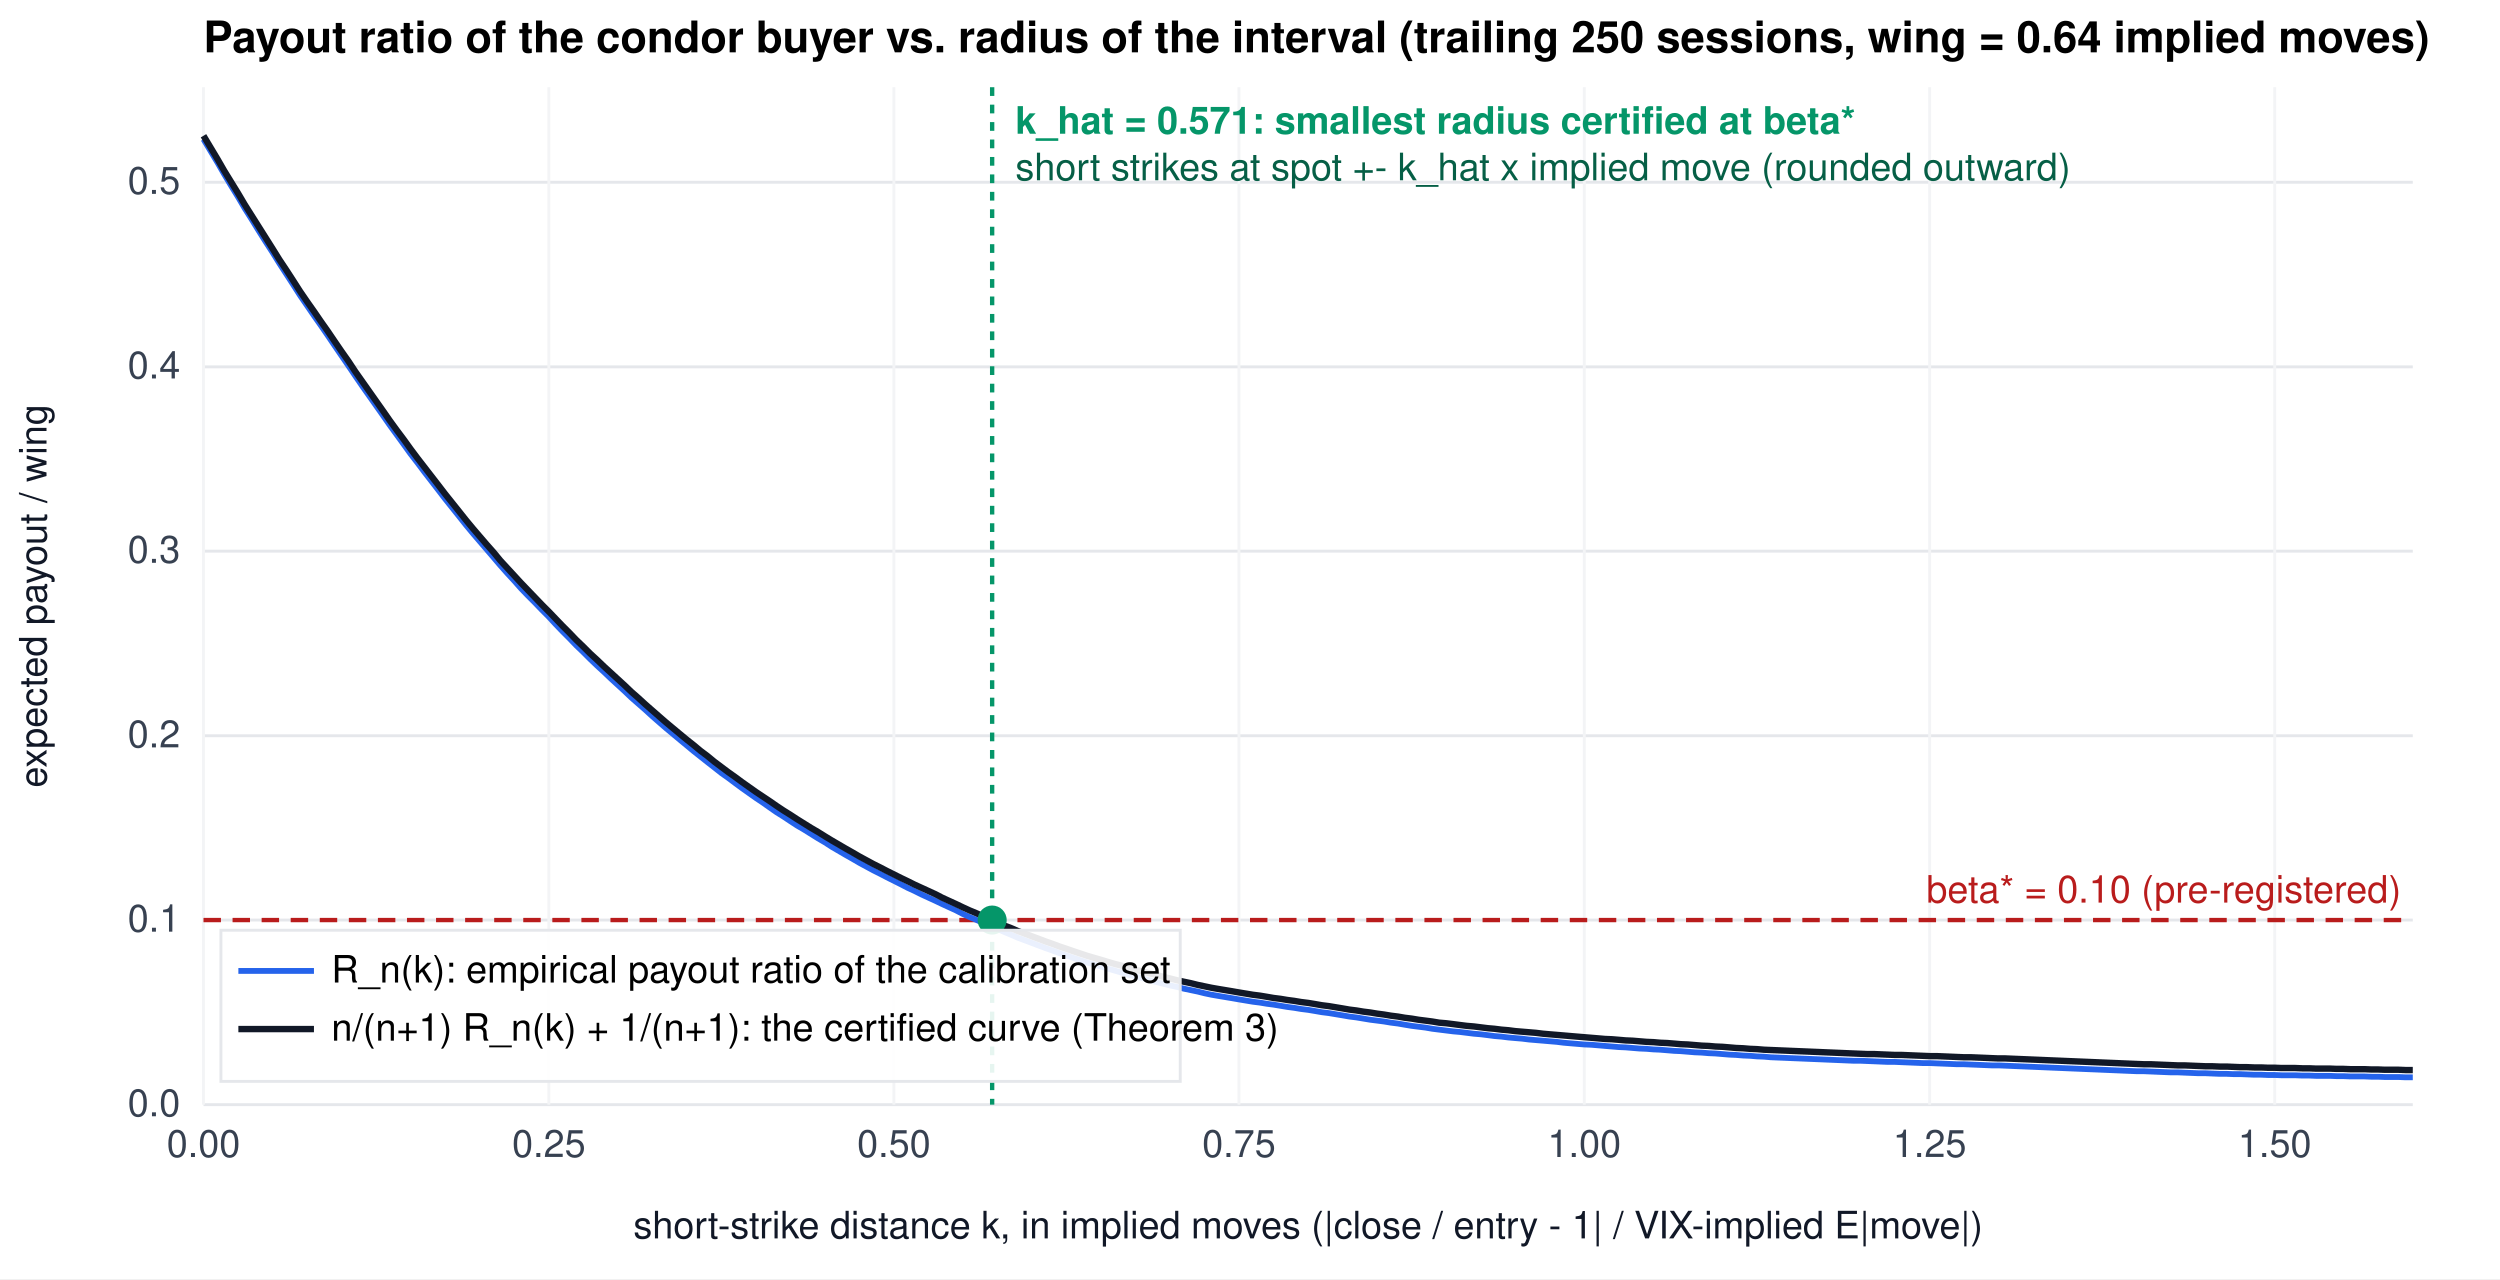
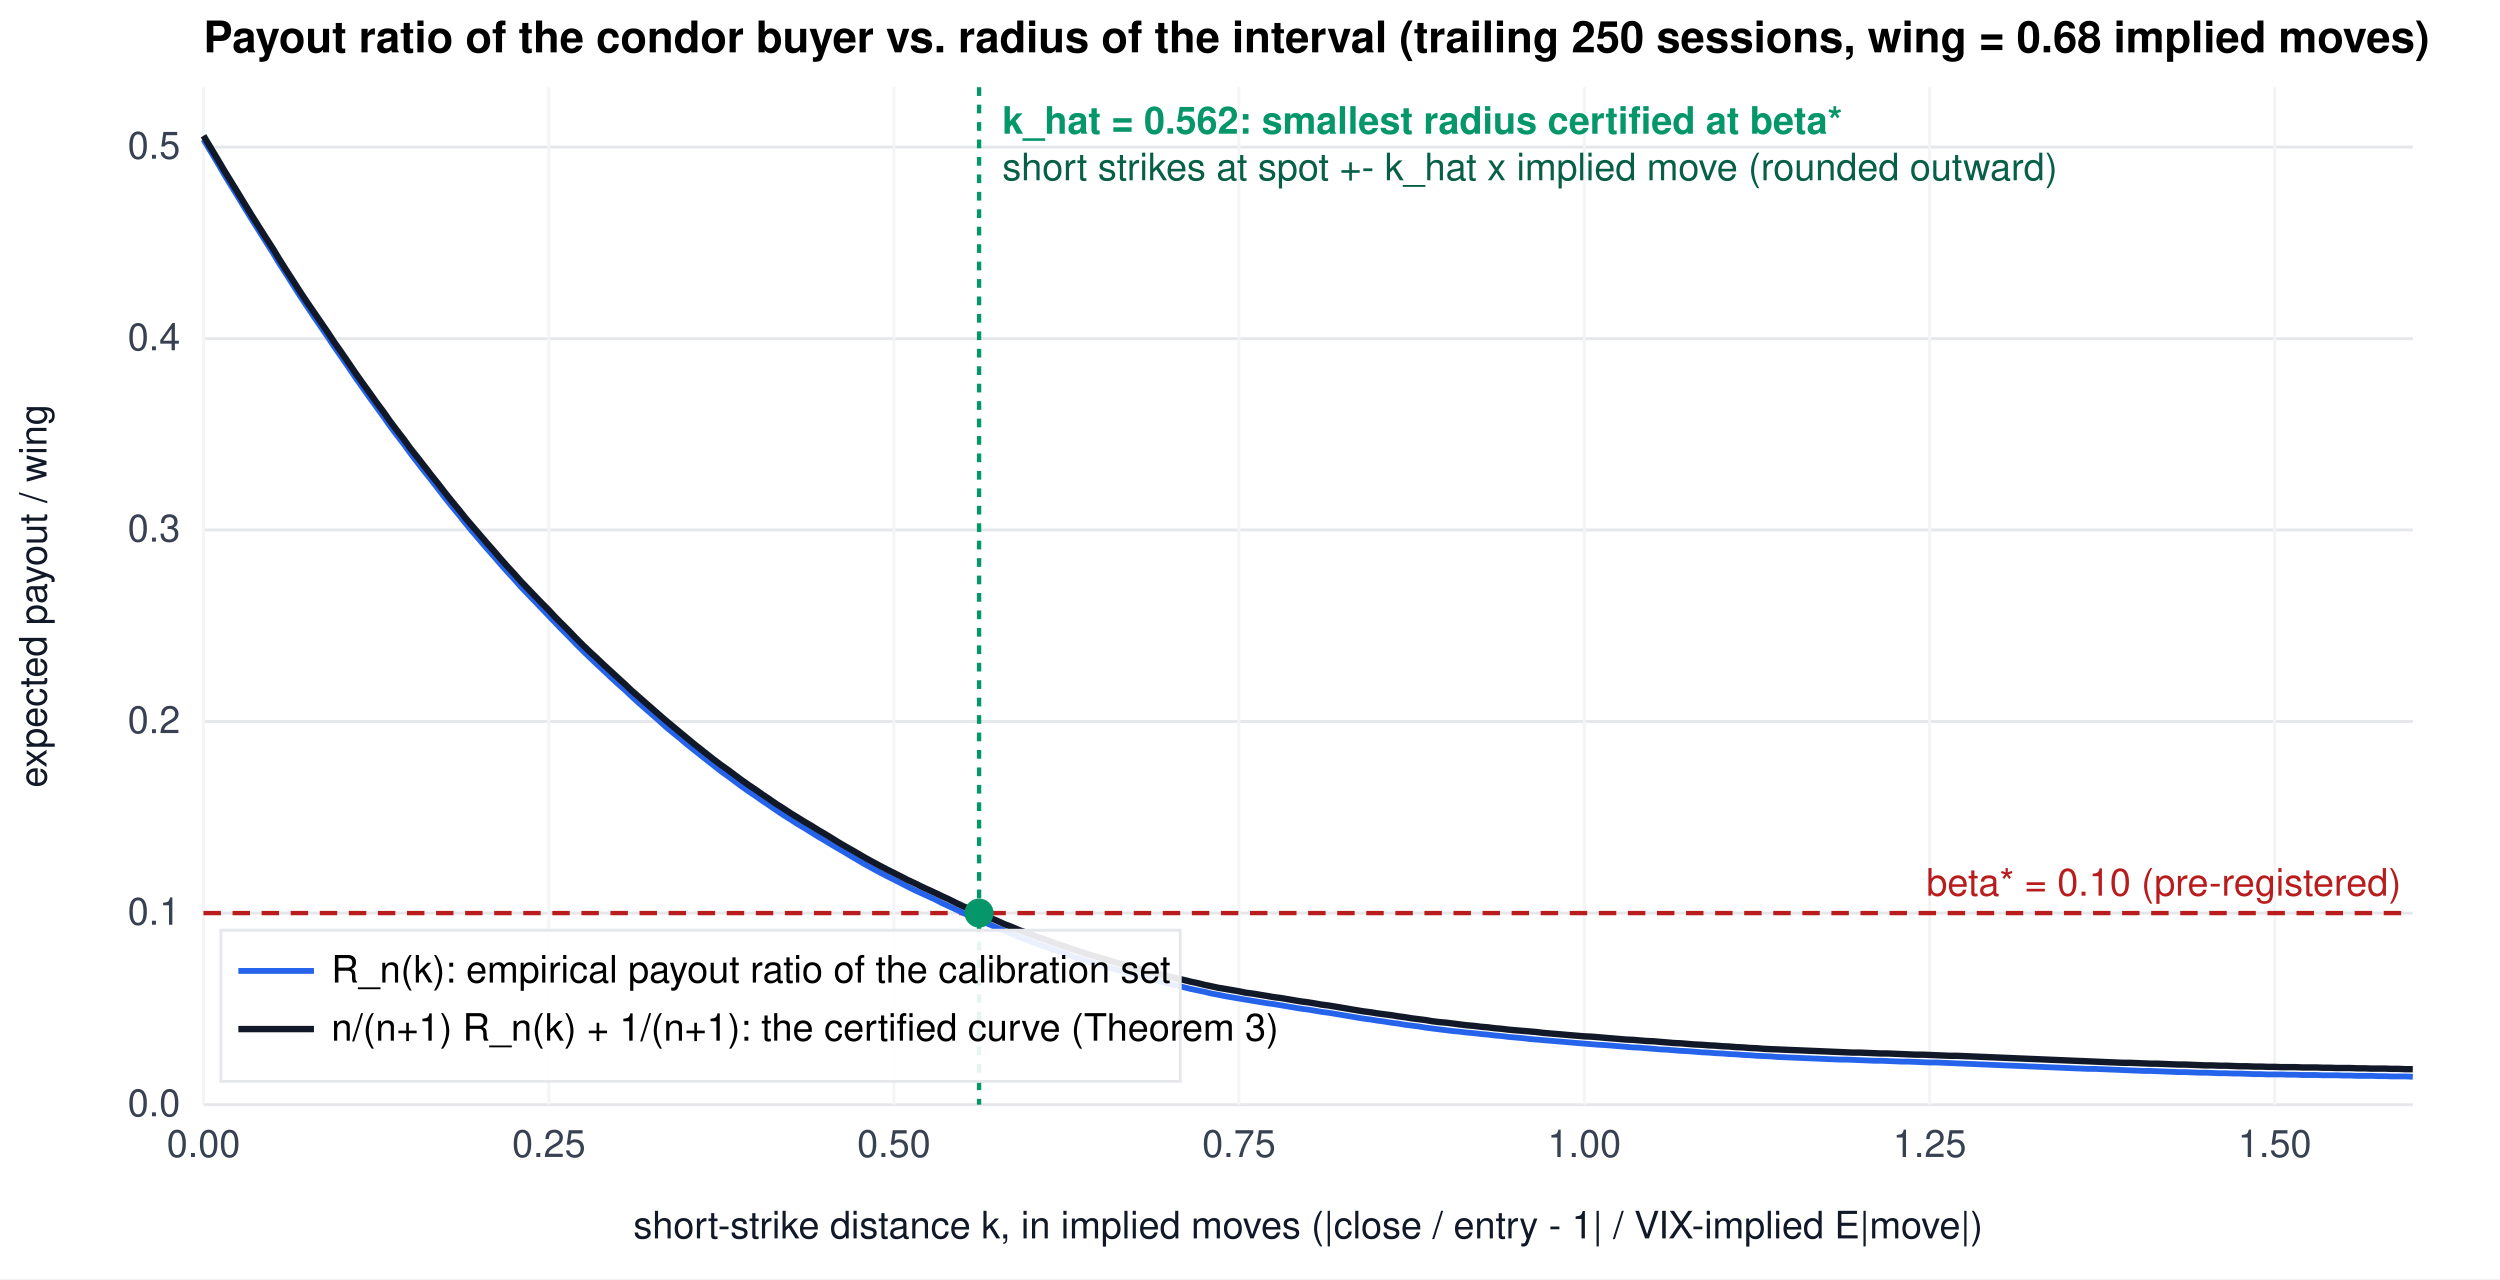
<svg xmlns="http://www.w3.org/2000/svg" width="860" height="440" viewBox="0 0 860 440" font-family="Segoe UI, Helvetica, Arial, sans-serif" font-size="13">
  <rect width="860" height="440" fill="#ffffff" />
-   <text x="70" y="18" font-size="15" font-weight="600">Payout ratio of the condor buyer vs. radius of the interval (trailing 250 sessions, wing = 0.64 implied moves)</text>
+   <text x="70" y="18" font-size="15" font-weight="600">Payout ratio of the condor buyer vs. radius of the interval (trailing 250 sessions, wing = 0.68 implied moves)</text>
  <line x1="70" y1="380.0" x2="830" y2="380.0" stroke="#e5e7eb" />
  <text x="62" y="384.0" text-anchor="end" fill="#374151">0.0</text>
-   <line x1="70" y1="316.5" x2="830" y2="316.5" stroke="#e5e7eb" />
-   <text x="62" y="320.5" text-anchor="end" fill="#374151">0.1</text>
-   <line x1="70" y1="253.1" x2="830" y2="253.1" stroke="#e5e7eb" />
-   <text x="62" y="257.1" text-anchor="end" fill="#374151">0.2</text>
-   <line x1="70" y1="189.6" x2="830" y2="189.6" stroke="#e5e7eb" />
-   <text x="62" y="193.6" text-anchor="end" fill="#374151">0.3</text>
-   <line x1="70" y1="126.2" x2="830" y2="126.2" stroke="#e5e7eb" />
-   <text x="62" y="130.2" text-anchor="end" fill="#374151">0.4</text>
-   <line x1="70" y1="62.7" x2="830" y2="62.7" stroke="#e5e7eb" />
-   <text x="62" y="66.7" text-anchor="end" fill="#374151">0.5</text>
+   <line x1="70" y1="314.1" x2="830" y2="314.1" stroke="#e5e7eb" />
+   <text x="62" y="318.1" text-anchor="end" fill="#374151">0.1</text>
+   <line x1="70" y1="248.2" x2="830" y2="248.2" stroke="#e5e7eb" />
+   <text x="62" y="252.2" text-anchor="end" fill="#374151">0.2</text>
+   <line x1="70" y1="182.3" x2="830" y2="182.3" stroke="#e5e7eb" />
+   <text x="62" y="186.3" text-anchor="end" fill="#374151">0.3</text>
+   <line x1="70" y1="116.5" x2="830" y2="116.5" stroke="#e5e7eb" />
+   <text x="62" y="120.5" text-anchor="end" fill="#374151">0.4</text>
+   <line x1="70" y1="50.6" x2="830" y2="50.6" stroke="#e5e7eb" />
+   <text x="62" y="54.6" text-anchor="end" fill="#374151">0.5</text>
  <line x1="70.0" y1="30" x2="70.0" y2="380" stroke="#f3f4f6" />
  <text x="70.0" y="398" text-anchor="middle" fill="#374151">0.00</text>
  <line x1="188.8" y1="30" x2="188.8" y2="380" stroke="#f3f4f6" />
  <text x="188.8" y="398" text-anchor="middle" fill="#374151">0.25</text>
  <line x1="307.5" y1="30" x2="307.5" y2="380" stroke="#f3f4f6" />
  <text x="307.5" y="398" text-anchor="middle" fill="#374151">0.50</text>
  <line x1="426.2" y1="30" x2="426.2" y2="380" stroke="#f3f4f6" />
  <text x="426.2" y="398" text-anchor="middle" fill="#374151">0.75</text>
  <line x1="545.0" y1="30" x2="545.0" y2="380" stroke="#f3f4f6" />
  <text x="545.0" y="398" text-anchor="middle" fill="#374151">1.00</text>
  <line x1="663.8" y1="30" x2="663.8" y2="380" stroke="#f3f4f6" />
  <text x="663.8" y="398" text-anchor="middle" fill="#374151">1.25</text>
  <line x1="782.5" y1="30" x2="782.5" y2="380" stroke="#f3f4f6" />
  <text x="782.5" y="398" text-anchor="middle" fill="#374151">1.50</text>
  <text x="450.0" y="426" text-anchor="middle" fill="#111827">short-strike distance k, in implied moves (|close / entry - 1| / VIX-implied E|move|)</text>
  <text transform="translate(16,205.0) rotate(-90)" text-anchor="middle" fill="#111827">expected payout / wing</text>
-   <line x1="70" y1="316.5" x2="830" y2="316.5" stroke="#b91c1c" stroke-dasharray="6 4" stroke-width="1.5" />
-   <text x="826" y="310.5" text-anchor="end" fill="#b91c1c">beta* = 0.10 (pre-registered)</text>
-   <path d="M 70.0,47.9 L 72.4,51.9 L 74.8,55.9 L 77.1,59.9 L 79.5,63.9 L 81.9,67.8 L 84.2,71.7 L 86.6,75.5 L 89.0,79.4 L 91.4,83.2 L 93.8,86.9 L 96.1,90.6 L 98.5,94.3 L 100.9,98.0 L 103.2,101.6 L 105.6,105.1 L 108.0,108.6 L 110.4,112.0 L 112.8,115.5 L 115.1,118.9 L 117.5,122.4 L 119.9,125.9 L 122.2,129.3 L 124.6,132.8 L 127.0,136.2 L 129.4,139.6 L 131.8,143.0 L 134.1,146.3 L 136.5,149.6 L 138.9,152.9 L 141.2,156.1 L 143.6,159.2 L 146.0,162.4 L 148.4,165.5 L 150.8,168.6 L 153.1,171.6 L 155.5,174.6 L 157.9,177.6 L 160.2,180.5 L 162.6,183.4 L 165.0,186.2 L 167.4,189.0 L 169.8,191.8 L 172.1,194.5 L 174.5,197.2 L 176.9,199.8 L 179.2,202.4 L 181.6,204.9 L 184.0,207.3 L 186.4,209.8 L 188.8,212.2 L 191.1,214.7 L 193.5,217.2 L 195.9,219.6 L 198.2,222.0 L 200.6,224.3 L 203.0,226.7 L 205.4,229.0 L 207.8,231.2 L 210.1,233.4 L 212.5,235.6 L 214.9,237.8 L 217.2,240.0 L 219.6,242.1 L 222.0,244.2 L 224.4,246.4 L 226.8,248.5 L 229.1,250.5 L 231.5,252.5 L 233.9,254.5 L 236.2,256.4 L 238.6,258.4 L 241.0,260.3 L 243.4,262.2 L 245.7,264.0 L 248.1,265.9 L 250.5,267.6 L 252.9,269.4 L 255.2,271.1 L 257.6,272.8 L 260.0,274.5 L 262.4,276.1 L 264.8,277.8 L 267.1,279.4 L 269.5,280.9 L 271.9,282.5 L 274.2,284.0 L 276.6,285.4 L 279.0,286.9 L 281.4,288.4 L 283.8,289.8 L 286.1,291.3 L 288.5,292.7 L 290.9,294.1 L 293.2,295.4 L 295.6,296.8 L 298.0,298.1 L 300.4,299.4 L 302.8,300.6 L 305.1,301.8 L 307.5,303.0 L 309.9,304.2 L 312.2,305.4 L 314.6,306.5 L 317.0,307.7 L 319.4,308.8 L 321.8,309.9 L 324.1,311.0 L 326.5,312.1 L 328.9,313.2 L 331.2,314.4 L 333.6,315.5 L 336.0,316.5 L 338.4,317.6 L 340.8,318.6 L 343.1,319.6 L 345.5,320.6 L 347.9,321.6 L 350.2,322.6 L 352.6,323.5 L 355.0,324.4 L 357.4,325.3 L 359.8,326.2 L 362.1,327.0 L 364.5,327.9 L 366.9,328.7 L 369.2,329.5 L 371.6,330.3 L 374.0,331.1 L 376.4,331.8 L 378.8,332.5 L 381.1,333.2 L 383.5,333.9 L 385.9,334.6 L 388.2,335.3 L 390.6,335.9 L 393.0,336.5 L 395.4,337.2 L 397.8,337.8 L 400.1,338.4 L 402.5,339.0 L 404.9,339.5 L 407.2,340.1 L 409.6,340.6 L 412.0,341.1 L 414.4,341.7 L 416.8,342.2 L 419.1,342.6 L 421.5,343.0 L 423.9,343.4 L 426.2,343.8 L 428.6,344.2 L 431.0,344.6 L 433.4,344.9 L 435.8,345.3 L 438.1,345.6 L 440.5,346.0 L 442.9,346.4 L 445.2,346.7 L 447.6,347.1 L 450.0,347.4 L 452.4,347.8 L 454.7,348.2 L 457.1,348.5 L 459.5,348.9 L 461.9,349.3 L 464.2,349.7 L 466.6,350.0 L 469.0,350.4 L 471.4,350.8 L 473.8,351.1 L 476.1,351.4 L 478.5,351.8 L 480.9,352.1 L 483.2,352.5 L 485.6,352.9 L 488.0,353.2 L 490.4,353.5 L 492.7,353.9 L 495.1,354.2 L 497.5,354.5 L 499.9,354.8 L 502.2,355.0 L 504.6,355.3 L 507.0,355.6 L 509.4,355.8 L 511.8,356.1 L 514.1,356.4 L 516.5,356.6 L 518.9,356.9 L 521.2,357.1 L 523.6,357.3 L 526.0,357.6 L 528.4,357.8 L 530.8,358.0 L 533.1,358.2 L 535.5,358.4 L 537.9,358.7 L 540.2,358.9 L 542.6,359.1 L 545.0,359.3 L 547.4,359.4 L 549.8,359.6 L 552.1,359.8 L 554.5,360.0 L 556.9,360.2 L 559.2,360.3 L 561.6,360.5 L 564.0,360.7 L 566.4,360.8 L 568.8,361.0 L 571.1,361.1 L 573.5,361.3 L 575.9,361.5 L 578.2,361.6 L 580.6,361.8 L 583.0,362.0 L 585.4,362.1 L 587.8,362.3 L 590.1,362.4 L 592.5,362.6 L 594.9,362.8 L 597.2,362.9 L 599.6,363.1 L 602.0,363.2 L 604.4,363.4 L 606.8,363.5 L 609.1,363.7 L 611.5,363.8 L 613.9,363.9 L 616.2,364.0 L 618.6,364.1 L 621.0,364.2 L 623.4,364.3 L 625.8,364.4 L 628.1,364.5 L 630.5,364.6 L 632.9,364.7 L 635.2,364.8 L 637.6,364.9 L 640.0,364.9 L 642.4,365.0 L 644.8,365.1 L 647.1,365.2 L 649.5,365.3 L 651.9,365.3 L 654.2,365.4 L 656.6,365.5 L 659.0,365.6 L 661.4,365.7 L 663.8,365.7 L 666.1,365.8 L 668.5,365.9 L 670.9,366.0 L 673.2,366.1 L 675.6,366.1 L 678.0,366.2 L 680.4,366.3 L 682.8,366.4 L 685.1,366.5 L 687.5,366.5 L 689.9,366.6 L 692.2,366.7 L 694.6,366.8 L 697.0,366.9 L 699.4,367.0 L 701.8,367.1 L 704.1,367.2 L 706.5,367.3 L 708.9,367.4 L 711.2,367.5 L 713.6,367.6 L 716.0,367.7 L 718.4,367.8 L 720.8,367.9 L 723.1,368.0 L 725.5,368.1 L 727.9,368.2 L 730.2,368.3 L 732.6,368.4 L 735.0,368.5 L 737.4,368.5 L 739.8,368.6 L 742.1,368.7 L 744.5,368.8 L 746.9,368.9 L 749.3,368.9 L 751.6,369.0 L 754.0,369.1 L 756.4,369.2 L 758.8,369.2 L 761.1,369.3 L 763.5,369.4 L 765.9,369.4 L 768.2,369.5 L 770.6,369.5 L 773.0,369.6 L 775.4,369.7 L 777.8,369.7 L 780.1,369.8 L 782.5,369.8 L 784.9,369.9 L 787.2,369.9 L 789.6,369.9 L 792.0,370.0 L 794.4,370.0 L 796.7,370.1 L 799.1,370.1 L 801.5,370.1 L 803.9,370.2 L 806.2,370.2 L 808.6,370.3 L 811.0,370.3 L 813.4,370.3 L 815.8,370.4 L 818.1,370.4 L 820.5,370.5 L 822.9,370.5 L 825.2,370.5 L 827.6,370.6 L 830.0,370.6" fill="none" stroke="#2563eb" stroke-width="2" />
-   <path d="M 70.0,46.7 L 72.4,50.7 L 74.8,54.7 L 77.1,58.7 L 79.5,62.6 L 81.9,66.5 L 84.2,70.4 L 86.6,74.2 L 89.0,78.0 L 91.4,81.8 L 93.8,85.6 L 96.1,89.3 L 98.5,92.9 L 100.9,96.6 L 103.2,100.2 L 105.6,103.7 L 108.0,107.1 L 110.4,110.6 L 112.8,114.0 L 115.1,117.4 L 117.5,120.9 L 119.9,124.3 L 122.2,127.8 L 124.6,131.2 L 127.0,134.6 L 129.4,138.0 L 131.8,141.4 L 134.1,144.7 L 136.5,148.0 L 138.9,151.2 L 141.2,154.4 L 143.6,157.6 L 146.0,160.7 L 148.4,163.8 L 150.8,166.9 L 153.1,169.9 L 155.5,172.9 L 157.9,175.9 L 160.2,178.8 L 162.6,181.7 L 165.0,184.5 L 167.4,187.3 L 169.8,190.0 L 172.1,192.8 L 174.5,195.4 L 176.9,198.0 L 179.2,200.5 L 181.6,203.0 L 184.0,205.5 L 186.4,208.0 L 188.8,210.4 L 191.1,212.8 L 193.5,215.3 L 195.9,217.7 L 198.2,220.1 L 200.6,222.4 L 203.0,224.8 L 205.4,227.0 L 207.8,229.3 L 210.1,231.4 L 212.5,233.6 L 214.9,235.8 L 217.2,238.0 L 219.6,240.1 L 222.0,242.3 L 224.4,244.4 L 226.8,246.5 L 229.1,248.5 L 231.5,250.5 L 233.9,252.5 L 236.2,254.4 L 238.6,256.3 L 241.0,258.3 L 243.4,260.1 L 245.7,262.0 L 248.1,263.8 L 250.5,265.6 L 252.9,267.3 L 255.2,269.0 L 257.6,270.7 L 260.0,272.4 L 262.4,274.0 L 264.8,275.6 L 267.1,277.2 L 269.5,278.8 L 271.9,280.3 L 274.2,281.8 L 276.6,283.3 L 279.0,284.8 L 281.4,286.2 L 283.8,287.7 L 286.1,289.1 L 288.5,290.5 L 290.9,291.9 L 293.2,293.2 L 295.6,294.6 L 298.0,295.9 L 300.4,297.2 L 302.8,298.4 L 305.1,299.6 L 307.5,300.8 L 309.9,302.0 L 312.2,303.1 L 314.6,304.3 L 317.0,305.4 L 319.4,306.5 L 321.8,307.6 L 324.1,308.8 L 326.5,309.9 L 328.9,311.0 L 331.2,312.1 L 333.6,313.2 L 336.0,314.2 L 338.4,315.3 L 340.8,316.3 L 343.1,317.3 L 345.5,318.4 L 347.9,319.3 L 350.2,320.3 L 352.6,321.2 L 355.0,322.1 L 357.4,323.0 L 359.8,323.9 L 362.1,324.7 L 364.5,325.6 L 366.9,326.4 L 369.2,327.2 L 371.6,328.0 L 374.0,328.8 L 376.4,329.5 L 378.8,330.2 L 381.1,330.9 L 383.5,331.6 L 385.9,332.2 L 388.2,332.9 L 390.6,333.6 L 393.0,334.2 L 395.4,334.8 L 397.8,335.4 L 400.1,336.0 L 402.5,336.6 L 404.9,337.2 L 407.2,337.7 L 409.6,338.2 L 412.0,338.8 L 414.4,339.3 L 416.8,339.8 L 419.1,340.2 L 421.5,340.6 L 423.9,341.0 L 426.2,341.4 L 428.6,341.8 L 431.0,342.2 L 433.4,342.5 L 435.8,342.9 L 438.1,343.3 L 440.5,343.6 L 442.9,344.0 L 445.2,344.3 L 447.6,344.7 L 450.0,345.0 L 452.4,345.4 L 454.7,345.8 L 457.1,346.1 L 459.5,346.5 L 461.9,346.9 L 464.2,347.3 L 466.6,347.6 L 469.0,348.0 L 471.4,348.3 L 473.8,348.7 L 476.1,349.0 L 478.5,349.4 L 480.9,349.7 L 483.2,350.1 L 485.6,350.4 L 488.0,350.8 L 490.4,351.1 L 492.7,351.4 L 495.1,351.8 L 497.5,352.0 L 499.9,352.3 L 502.2,352.6 L 504.6,352.9 L 507.0,353.1 L 509.4,353.4 L 511.8,353.7 L 514.1,353.9 L 516.5,354.2 L 518.9,354.4 L 521.2,354.7 L 523.6,354.9 L 526.0,355.1 L 528.4,355.3 L 530.8,355.6 L 533.1,355.8 L 535.5,356.0 L 537.9,356.2 L 540.2,356.4 L 542.6,356.6 L 545.0,356.8 L 547.4,357.0 L 549.8,357.2 L 552.1,357.4 L 554.5,357.5 L 556.9,357.7 L 559.2,357.9 L 561.6,358.0 L 564.0,358.2 L 566.4,358.4 L 568.8,358.5 L 571.1,358.7 L 573.5,358.8 L 575.9,359.0 L 578.2,359.2 L 580.6,359.3 L 583.0,359.5 L 585.4,359.7 L 587.8,359.8 L 590.1,360.0 L 592.5,360.1 L 594.9,360.3 L 597.2,360.5 L 599.6,360.6 L 602.0,360.8 L 604.4,360.9 L 606.8,361.1 L 609.1,361.2 L 611.5,361.3 L 613.9,361.4 L 616.2,361.5 L 618.6,361.6 L 621.0,361.7 L 623.4,361.8 L 625.8,361.9 L 628.1,362.0 L 630.5,362.1 L 632.9,362.2 L 635.2,362.3 L 637.6,362.4 L 640.0,362.5 L 642.4,362.6 L 644.8,362.6 L 647.1,362.7 L 649.5,362.8 L 651.9,362.9 L 654.2,362.9 L 656.6,363.0 L 659.0,363.1 L 661.4,363.2 L 663.8,363.3 L 666.1,363.3 L 668.5,363.4 L 670.9,363.5 L 673.2,363.6 L 675.6,363.7 L 678.0,363.7 L 680.4,363.8 L 682.8,363.9 L 685.1,364.0 L 687.5,364.1 L 689.9,364.1 L 692.2,364.2 L 694.6,364.3 L 697.0,364.4 L 699.4,364.5 L 701.8,364.6 L 704.1,364.7 L 706.5,364.8 L 708.9,364.9 L 711.2,365.0 L 713.6,365.1 L 716.0,365.2 L 718.4,365.3 L 720.8,365.4 L 723.1,365.5 L 725.5,365.6 L 727.9,365.7 L 730.2,365.8 L 732.6,365.9 L 735.0,366.0 L 737.4,366.1 L 739.8,366.1 L 742.1,366.2 L 744.5,366.3 L 746.9,366.4 L 749.3,366.5 L 751.6,366.5 L 754.0,366.6 L 756.4,366.7 L 758.8,366.8 L 761.1,366.8 L 763.5,366.9 L 765.9,366.9 L 768.2,367.0 L 770.6,367.1 L 773.0,367.1 L 775.4,367.2 L 777.8,367.2 L 780.1,367.3 L 782.5,367.3 L 784.9,367.4 L 787.2,367.4 L 789.6,367.4 L 792.0,367.5 L 794.4,367.5 L 796.7,367.6 L 799.1,367.6 L 801.5,367.6 L 803.9,367.7 L 806.2,367.7 L 808.6,367.8 L 811.0,367.8 L 813.4,367.8 L 815.8,367.9 L 818.1,367.9 L 820.5,368.0 L 822.9,368.0 L 825.2,368.0 L 827.6,368.1 L 830.0,368.1" fill="none" stroke="#111827" stroke-width="2.2" />
-   <line x1="341.3" y1="30" x2="341.3" y2="380" stroke="#059669" stroke-width="1.5" stroke-dasharray="3 3" />
-   <circle cx="341.3" cy="316.5" r="5" fill="#059669" />
-   <text x="349.3" y="46" fill="#059669" font-weight="600">k_hat = 0.571: smallest radius certified at beta*</text>
-   <text x="349.3" y="62" fill="#065f46">short strikes at spot +- k_hat x implied move (rounded outward)</text>
+   <line x1="70" y1="314.1" x2="830" y2="314.1" stroke="#b91c1c" stroke-dasharray="6 4" stroke-width="1.5" />
+   <text x="826" y="308.1" text-anchor="end" fill="#b91c1c">beta* = 0.10 (pre-registered)</text>
+   <path d="M 70.0,48.0 L 72.4,52.0 L 74.8,56.0 L 77.1,60.0 L 79.5,63.9 L 81.9,67.8 L 84.2,71.6 L 86.6,75.5 L 89.0,79.3 L 91.4,83.1 L 93.8,86.9 L 96.1,90.7 L 98.5,94.4 L 100.9,98.2 L 103.2,101.8 L 105.6,105.4 L 108.0,109.0 L 110.4,112.5 L 112.8,116.0 L 115.1,119.5 L 117.5,122.9 L 119.9,126.4 L 122.2,129.8 L 124.6,133.2 L 127.0,136.6 L 129.4,139.9 L 131.8,143.2 L 134.1,146.5 L 136.5,149.7 L 138.9,152.8 L 141.2,156.0 L 143.6,159.1 L 146.0,162.2 L 148.4,165.2 L 150.8,168.3 L 153.1,171.3 L 155.5,174.3 L 157.9,177.2 L 160.2,180.1 L 162.6,183.0 L 165.0,185.8 L 167.4,188.6 L 169.8,191.3 L 172.1,194.0 L 174.5,196.7 L 176.9,199.3 L 179.2,201.9 L 181.6,204.4 L 184.0,206.9 L 186.4,209.4 L 188.8,211.9 L 191.1,214.3 L 193.5,216.8 L 195.9,219.2 L 198.2,221.6 L 200.6,224.0 L 203.0,226.3 L 205.4,228.6 L 207.8,230.8 L 210.1,233.0 L 212.5,235.2 L 214.9,237.3 L 217.2,239.5 L 219.6,241.7 L 222.0,243.8 L 224.4,245.9 L 226.8,248.0 L 229.1,250.1 L 231.5,252.1 L 233.9,254.0 L 236.2,256.0 L 238.6,257.9 L 241.0,259.8 L 243.4,261.7 L 245.7,263.5 L 248.1,265.4 L 250.5,267.1 L 252.9,268.9 L 255.2,270.6 L 257.6,272.3 L 260.0,273.9 L 262.4,275.6 L 264.8,277.2 L 267.1,278.8 L 269.5,280.4 L 271.9,281.9 L 274.2,283.4 L 276.6,284.8 L 279.0,286.3 L 281.4,287.8 L 283.8,289.2 L 286.1,290.6 L 288.5,292.0 L 290.9,293.4 L 293.2,294.8 L 295.6,296.2 L 298.0,297.6 L 300.4,298.9 L 302.8,300.2 L 305.1,301.4 L 307.5,302.6 L 309.9,303.8 L 312.2,305.0 L 314.6,306.2 L 317.0,307.3 L 319.4,308.4 L 321.8,309.5 L 324.1,310.7 L 326.5,311.8 L 328.9,312.9 L 331.2,314.0 L 333.6,315.1 L 336.0,316.2 L 338.4,317.2 L 340.8,318.2 L 343.1,319.2 L 345.5,320.2 L 347.9,321.2 L 350.2,322.2 L 352.6,323.1 L 355.0,324.0 L 357.4,324.9 L 359.8,325.7 L 362.1,326.6 L 364.5,327.4 L 366.9,328.2 L 369.2,329.1 L 371.6,329.8 L 374.0,330.6 L 376.4,331.3 L 378.8,332.0 L 381.1,332.7 L 383.5,333.4 L 385.9,334.1 L 388.2,334.8 L 390.6,335.4 L 393.0,336.0 L 395.4,336.7 L 397.8,337.3 L 400.1,337.9 L 402.5,338.5 L 404.9,339.0 L 407.2,339.6 L 409.6,340.2 L 412.0,340.7 L 414.4,341.2 L 416.8,341.8 L 419.1,342.2 L 421.5,342.7 L 423.9,343.1 L 426.2,343.5 L 428.6,343.9 L 431.0,344.3 L 433.4,344.7 L 435.8,345.1 L 438.1,345.4 L 440.5,345.8 L 442.9,346.2 L 445.2,346.6 L 447.6,347.0 L 450.0,347.3 L 452.4,347.7 L 454.7,348.1 L 457.1,348.4 L 459.5,348.8 L 461.9,349.2 L 464.2,349.6 L 466.6,350.0 L 469.0,350.4 L 471.4,350.7 L 473.8,351.1 L 476.1,351.4 L 478.5,351.8 L 480.9,352.1 L 483.2,352.5 L 485.6,352.8 L 488.0,353.1 L 490.4,353.5 L 492.7,353.8 L 495.1,354.1 L 497.5,354.4 L 499.9,354.7 L 502.2,354.9 L 504.6,355.2 L 507.0,355.4 L 509.4,355.7 L 511.8,355.9 L 514.1,356.2 L 516.5,356.4 L 518.9,356.7 L 521.2,356.9 L 523.6,357.1 L 526.0,357.4 L 528.4,357.6 L 530.8,357.8 L 533.1,358.0 L 535.5,358.2 L 537.9,358.4 L 540.2,358.6 L 542.6,358.8 L 545.0,359.0 L 547.4,359.2 L 549.8,359.4 L 552.1,359.5 L 554.5,359.7 L 556.9,359.9 L 559.2,360.1 L 561.6,360.3 L 564.0,360.4 L 566.4,360.6 L 568.8,360.8 L 571.1,361.0 L 573.5,361.1 L 575.9,361.3 L 578.2,361.5 L 580.6,361.6 L 583.0,361.8 L 585.4,362.0 L 587.8,362.1 L 590.1,362.3 L 592.5,362.4 L 594.9,362.6 L 597.2,362.7 L 599.6,362.9 L 602.0,363.0 L 604.4,363.2 L 606.8,363.3 L 609.1,363.4 L 611.5,363.6 L 613.9,363.7 L 616.2,363.8 L 618.6,363.9 L 621.0,364.0 L 623.4,364.1 L 625.8,364.2 L 628.1,364.3 L 630.5,364.4 L 632.9,364.5 L 635.2,364.5 L 637.6,364.6 L 640.0,364.7 L 642.4,364.8 L 644.8,364.9 L 647.1,364.9 L 649.5,365.0 L 651.9,365.1 L 654.2,365.2 L 656.6,365.2 L 659.0,365.3 L 661.4,365.4 L 663.8,365.5 L 666.1,365.5 L 668.5,365.6 L 670.9,365.7 L 673.2,365.8 L 675.6,365.9 L 678.0,366.0 L 680.4,366.1 L 682.8,366.2 L 685.1,366.3 L 687.5,366.4 L 689.9,366.5 L 692.2,366.6 L 694.6,366.7 L 697.0,366.8 L 699.4,366.9 L 701.8,367.0 L 704.1,367.1 L 706.5,367.2 L 708.9,367.3 L 711.2,367.4 L 713.6,367.5 L 716.0,367.6 L 718.4,367.7 L 720.8,367.7 L 723.1,367.8 L 725.5,367.9 L 727.9,368.0 L 730.2,368.1 L 732.6,368.2 L 735.0,368.3 L 737.4,368.4 L 739.8,368.4 L 742.1,368.5 L 744.5,368.6 L 746.9,368.7 L 749.3,368.8 L 751.6,368.8 L 754.0,368.9 L 756.4,369.0 L 758.8,369.0 L 761.1,369.1 L 763.5,369.2 L 765.9,369.2 L 768.2,369.3 L 770.6,369.3 L 773.0,369.4 L 775.4,369.5 L 777.8,369.5 L 780.1,369.6 L 782.5,369.6 L 784.9,369.6 L 787.2,369.7 L 789.6,369.7 L 792.0,369.8 L 794.4,369.8 L 796.7,369.8 L 799.1,369.9 L 801.5,369.9 L 803.9,369.9 L 806.2,370.0 L 808.6,370.0 L 811.0,370.1 L 813.4,370.1 L 815.8,370.1 L 818.1,370.2 L 820.5,370.2 L 822.9,370.3 L 825.2,370.3 L 827.6,370.3 L 830.0,370.4" fill="none" stroke="#2563eb" stroke-width="2" />
+   <path d="M 70.0,46.7 L 72.4,50.7 L 74.8,54.7 L 77.1,58.6 L 79.5,62.5 L 81.9,66.4 L 84.2,70.2 L 86.6,74.1 L 89.0,77.9 L 91.4,81.7 L 93.8,85.4 L 96.1,89.2 L 98.5,93.0 L 100.9,96.7 L 103.2,100.3 L 105.6,103.9 L 108.0,107.4 L 110.4,110.9 L 112.8,114.4 L 115.1,117.9 L 117.5,121.3 L 119.9,124.8 L 122.2,128.2 L 124.6,131.6 L 127.0,134.9 L 129.4,138.3 L 131.8,141.5 L 134.1,144.8 L 136.5,148.0 L 138.9,151.1 L 141.2,154.3 L 143.6,157.3 L 146.0,160.4 L 148.4,163.5 L 150.8,166.5 L 153.1,169.5 L 155.5,172.5 L 157.9,175.4 L 160.2,178.3 L 162.6,181.1 L 165.0,183.9 L 167.4,186.7 L 169.8,189.4 L 172.1,192.1 L 174.5,194.8 L 176.9,197.4 L 179.2,200.0 L 181.6,202.5 L 184.0,205.0 L 186.4,207.5 L 188.8,209.9 L 191.1,212.4 L 193.5,214.8 L 195.9,217.2 L 198.2,219.6 L 200.6,222.0 L 203.0,224.3 L 205.4,226.5 L 207.8,228.8 L 210.1,230.9 L 212.5,233.1 L 214.9,235.3 L 217.2,237.5 L 219.6,239.6 L 222.0,241.7 L 224.4,243.8 L 226.8,245.9 L 229.1,247.9 L 231.5,249.9 L 233.9,251.9 L 236.2,253.8 L 238.6,255.8 L 241.0,257.7 L 243.4,259.6 L 245.7,261.4 L 248.1,263.2 L 250.5,264.9 L 252.9,266.7 L 255.2,268.4 L 257.6,270.1 L 260.0,271.7 L 262.4,273.4 L 264.8,275.0 L 267.1,276.6 L 269.5,278.1 L 271.9,279.7 L 274.2,281.1 L 276.6,282.6 L 279.0,284.0 L 281.4,285.5 L 283.8,286.9 L 286.1,288.3 L 288.5,289.8 L 290.9,291.2 L 293.2,292.5 L 295.6,293.9 L 298.0,295.3 L 300.4,296.6 L 302.8,297.9 L 305.1,299.1 L 307.5,300.3 L 309.9,301.5 L 312.2,302.7 L 314.6,303.8 L 317.0,305.0 L 319.4,306.1 L 321.8,307.2 L 324.1,308.3 L 326.5,309.4 L 328.9,310.6 L 331.2,311.7 L 333.6,312.7 L 336.0,313.8 L 338.4,314.8 L 340.8,315.8 L 343.1,316.8 L 345.5,317.9 L 347.9,318.8 L 350.2,319.8 L 352.6,320.7 L 355.0,321.6 L 357.4,322.5 L 359.8,323.3 L 362.1,324.2 L 364.5,325.0 L 366.9,325.8 L 369.2,326.6 L 371.6,327.4 L 374.0,328.2 L 376.4,328.9 L 378.8,329.6 L 381.1,330.3 L 383.5,331.0 L 385.9,331.7 L 388.2,332.3 L 390.6,333.0 L 393.0,333.6 L 395.4,334.2 L 397.8,334.8 L 400.1,335.4 L 402.5,336.0 L 404.9,336.6 L 407.2,337.1 L 409.6,337.7 L 412.0,338.2 L 414.4,338.8 L 416.8,339.3 L 419.1,339.8 L 421.5,340.2 L 423.9,340.6 L 426.2,341.0 L 428.6,341.5 L 431.0,341.8 L 433.4,342.2 L 435.8,342.6 L 438.1,343.0 L 440.5,343.3 L 442.9,343.7 L 445.2,344.1 L 447.6,344.5 L 450.0,344.8 L 452.4,345.2 L 454.7,345.6 L 457.1,345.9 L 459.5,346.3 L 461.9,346.7 L 464.2,347.1 L 466.6,347.5 L 469.0,347.9 L 471.4,348.2 L 473.8,348.6 L 476.1,348.9 L 478.5,349.2 L 480.9,349.6 L 483.2,349.9 L 485.6,350.3 L 488.0,350.6 L 490.4,350.9 L 492.7,351.3 L 495.1,351.6 L 497.5,351.8 L 499.9,352.1 L 502.2,352.4 L 504.6,352.7 L 507.0,352.9 L 509.4,353.2 L 511.8,353.4 L 514.1,353.7 L 516.5,353.9 L 518.9,354.2 L 521.2,354.4 L 523.6,354.6 L 526.0,354.8 L 528.4,355.0 L 530.8,355.3 L 533.1,355.5 L 535.5,355.7 L 537.9,355.9 L 540.2,356.1 L 542.6,356.3 L 545.0,356.5 L 547.4,356.6 L 549.8,356.8 L 552.1,357.0 L 554.5,357.2 L 556.9,357.4 L 559.2,357.6 L 561.6,357.7 L 564.0,357.9 L 566.4,358.1 L 568.8,358.2 L 571.1,358.4 L 573.5,358.6 L 575.9,358.8 L 578.2,358.9 L 580.6,359.1 L 583.0,359.3 L 585.4,359.4 L 587.8,359.6 L 590.1,359.7 L 592.5,359.9 L 594.9,360.0 L 597.2,360.2 L 599.6,360.3 L 602.0,360.5 L 604.4,360.6 L 606.8,360.8 L 609.1,360.9 L 611.5,361.0 L 613.9,361.1 L 616.2,361.2 L 618.6,361.3 L 621.0,361.4 L 623.4,361.5 L 625.8,361.6 L 628.1,361.7 L 630.5,361.8 L 632.9,361.9 L 635.2,362.0 L 637.6,362.1 L 640.0,362.1 L 642.4,362.2 L 644.8,362.3 L 647.1,362.4 L 649.5,362.4 L 651.9,362.5 L 654.2,362.6 L 656.6,362.7 L 659.0,362.8 L 661.4,362.8 L 663.8,362.9 L 666.1,363.0 L 668.5,363.1 L 670.9,363.2 L 673.2,363.2 L 675.6,363.3 L 678.0,363.4 L 680.4,363.5 L 682.8,363.6 L 685.1,363.7 L 687.5,363.8 L 689.9,363.9 L 692.2,364.0 L 694.6,364.1 L 697.0,364.2 L 699.4,364.3 L 701.8,364.4 L 704.1,364.5 L 706.5,364.6 L 708.9,364.7 L 711.2,364.8 L 713.6,364.9 L 716.0,365.0 L 718.4,365.1 L 720.8,365.2 L 723.1,365.3 L 725.5,365.4 L 727.9,365.5 L 730.2,365.6 L 732.6,365.6 L 735.0,365.7 L 737.4,365.8 L 739.8,365.9 L 742.1,365.9 L 744.5,366.0 L 746.9,366.1 L 749.3,366.2 L 751.6,366.2 L 754.0,366.3 L 756.4,366.4 L 758.8,366.5 L 761.1,366.5 L 763.5,366.6 L 765.9,366.6 L 768.2,366.7 L 770.6,366.8 L 773.0,366.8 L 775.4,366.9 L 777.8,366.9 L 780.1,367.0 L 782.5,367.0 L 784.9,367.1 L 787.2,367.1 L 789.6,367.1 L 792.0,367.2 L 794.4,367.2 L 796.7,367.2 L 799.1,367.3 L 801.5,367.3 L 803.9,367.4 L 806.2,367.4 L 808.6,367.4 L 811.0,367.5 L 813.4,367.5 L 815.8,367.6 L 818.1,367.6 L 820.5,367.6 L 822.9,367.7 L 825.2,367.7 L 827.6,367.8 L 830.0,367.8" fill="none" stroke="#111827" stroke-width="2.2" />
+   <line x1="336.8" y1="30" x2="336.8" y2="380" stroke="#059669" stroke-width="1.5" stroke-dasharray="3 3" />
+   <circle cx="336.8" cy="314.1" r="5" fill="#059669" />
+   <text x="344.8" y="46" fill="#059669" font-weight="600">k_hat = 0.562: smallest radius certified at beta*</text>
+   <text x="344.8" y="62" fill="#065f46">short strikes at spot +- k_hat x implied move (rounded outward)</text>
  <rect x="76" y="320" width="330" height="52" fill="#ffffff" fill-opacity="0.9" stroke="#e5e7eb" />
  <line x1="82" y1="334" x2="108" y2="334" stroke="#2563eb" stroke-width="2" />
  <text x="114" y="338">R_n(k): empirical payout ratio of the calibration set</text>
  <line x1="82" y1="354" x2="108" y2="354" stroke="#111827" stroke-width="2.2" />
  <text x="114" y="358">n/(n+1) R_n(k) + 1/(n+1): the certified curve (Theorem 3)</text>
</svg>
